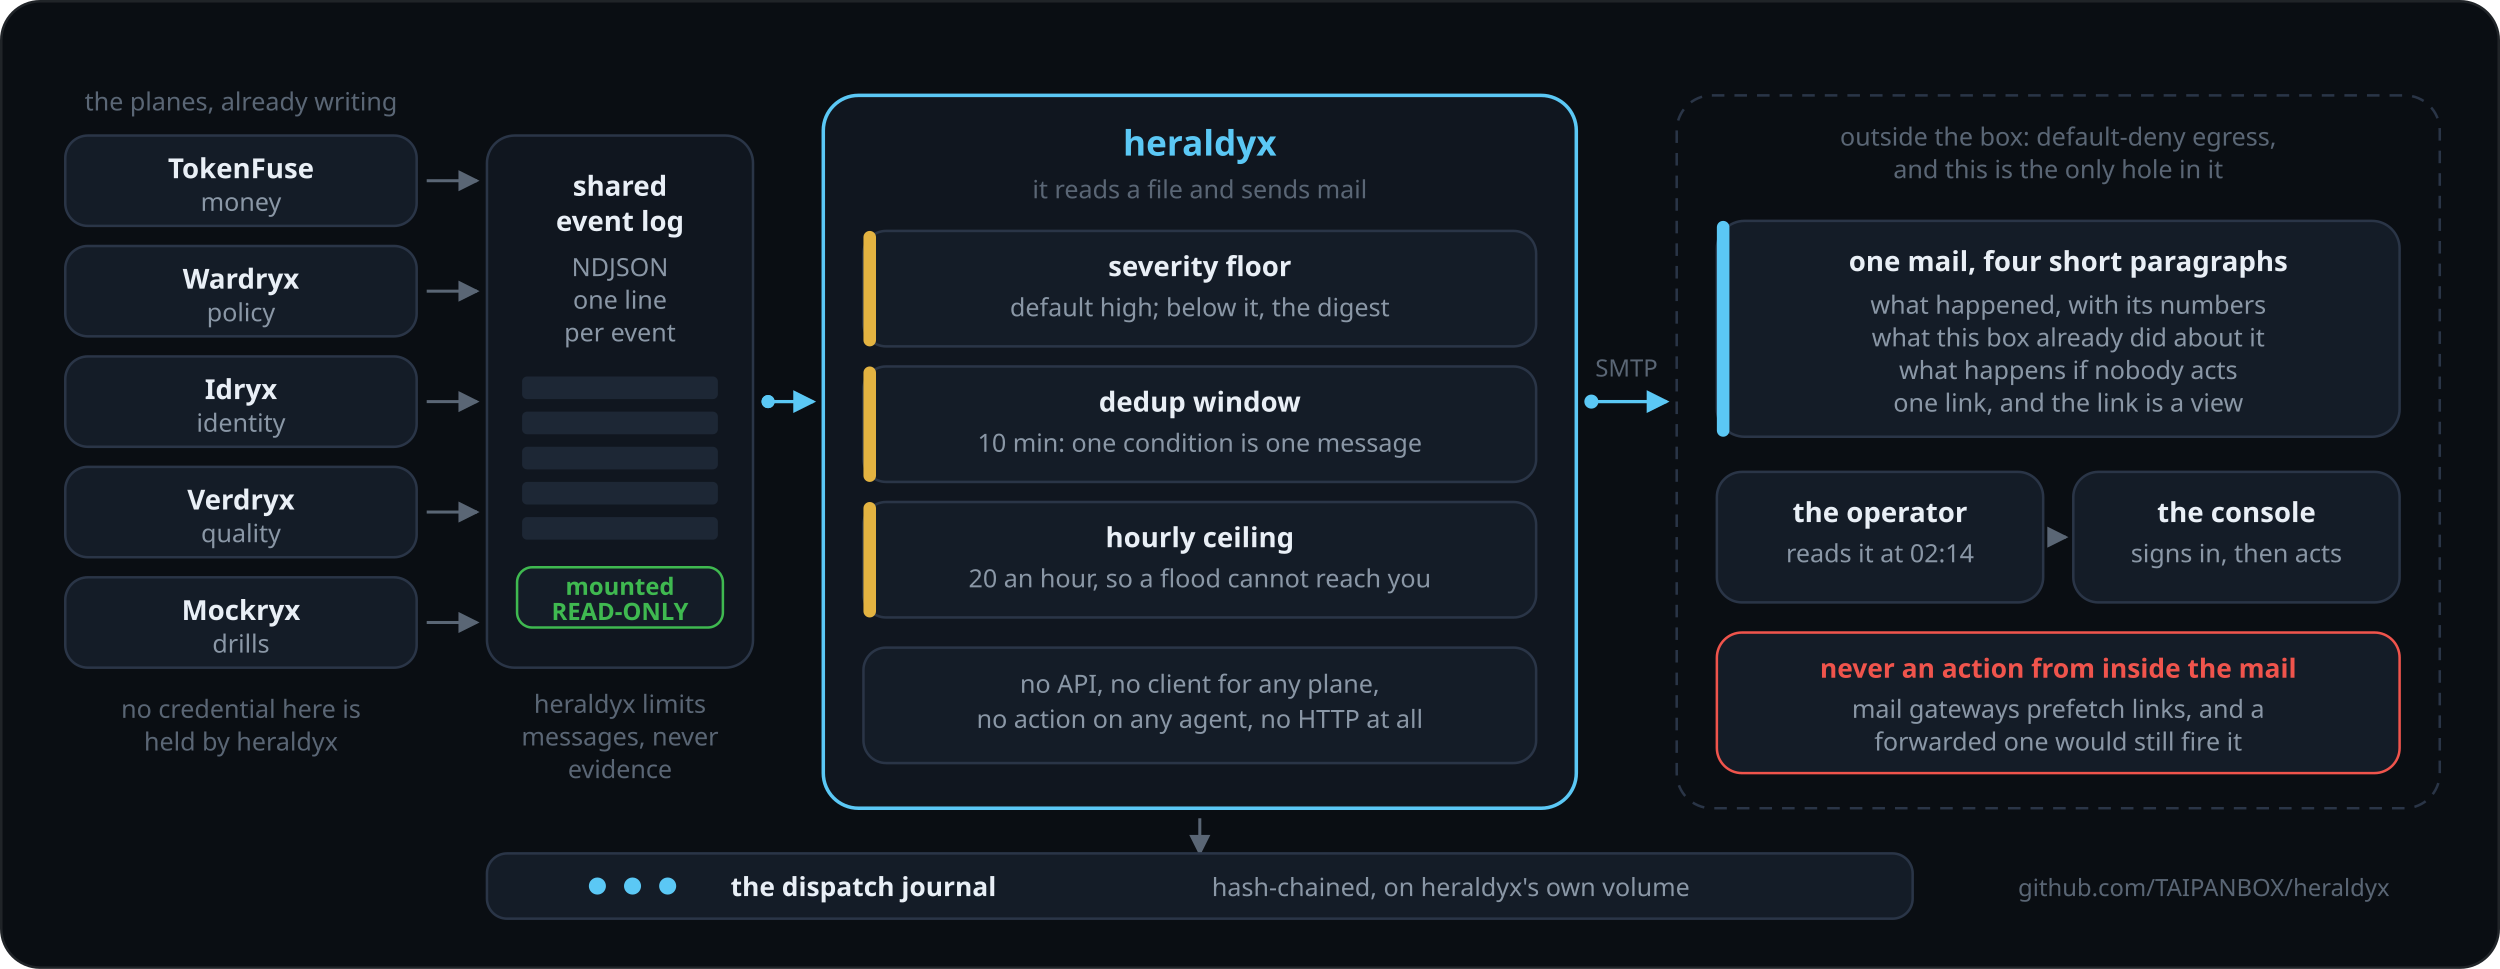
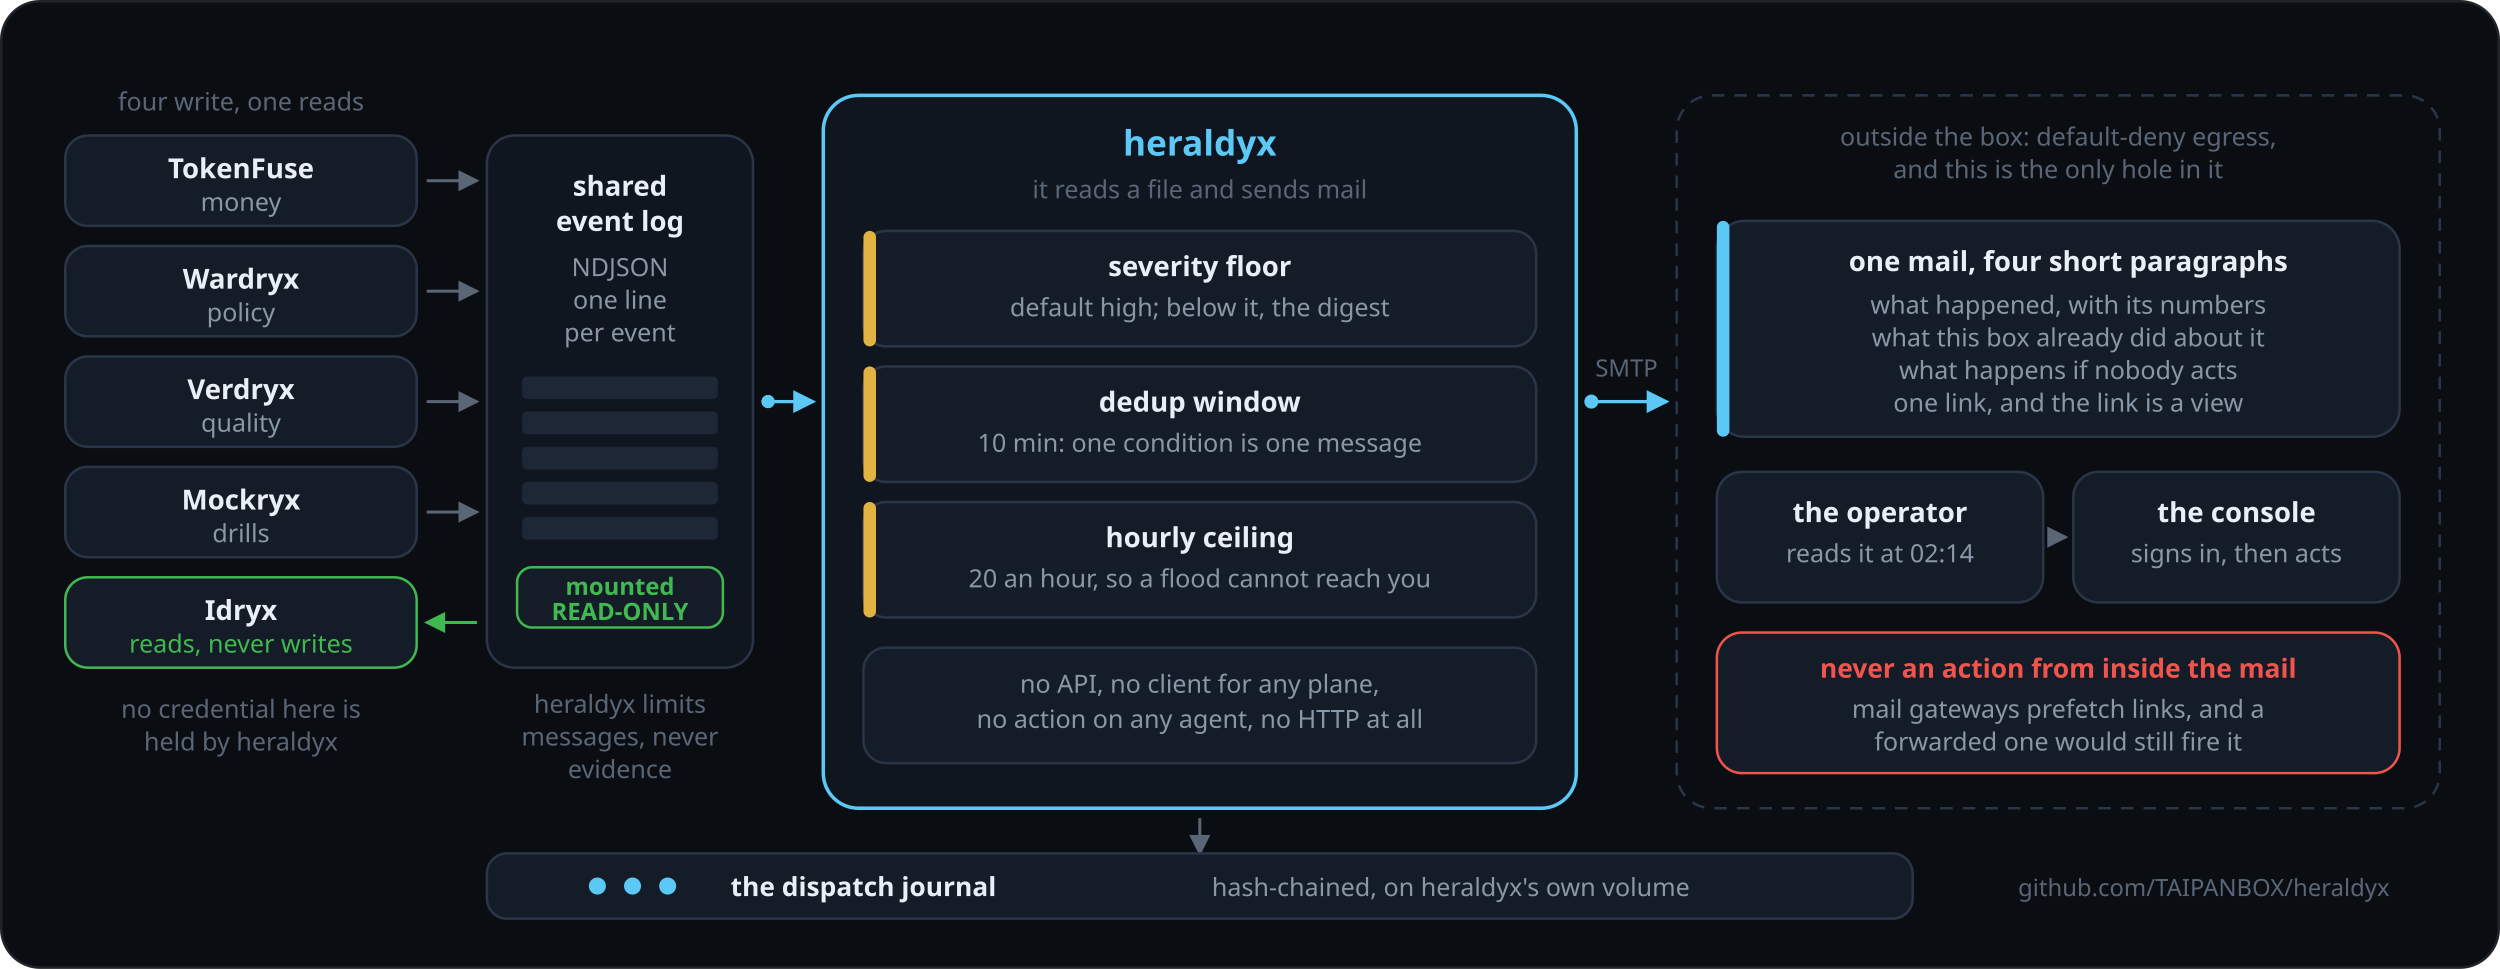
- <svg xmlns="http://www.w3.org/2000/svg" viewBox="-18 -18 996 386" width="996" height="386" role="img" aria-label="heraldyx architecture: five planes append to one shared NDJSON event log, heraldyx reads it read-only and passes every event through a severity floor, a dedup window and an hourly ceiling, sends one mail over SMTP through the only egress hole in a default-deny box, and writes a hash-chained dispatch record on its own volume; the mail carries one link back into the operator's console">
+ <svg xmlns="http://www.w3.org/2000/svg" viewBox="-18 -18 996 386" width="996" height="386" role="img" aria-label="heraldyx architecture: four planes append to one shared NDJSON event log, which idryx also reads, heraldyx reads it read-only and passes every event through a severity floor, a dedup window and an hourly ceiling, sends one mail over SMTP through the only egress hole in a default-deny box, and writes a hash-chained dispatch record on its own volume; the mail carries one link back into the operator's console">
  <rect x="-18" y="-18" width="996" height="386" rx="16" fill="#0A0E13" />
  <rect x="-17.5" y="-17.5" width="995" height="385" rx="15.5" fill="none" stroke="rgba(255,255,255,.09)" />
  <defs>
    <marker id="hx-a" viewBox="0 0 8 8" refX="7" refY="4" markerWidth="7" markerHeight="7" orient="auto">
      <path d="M0 0 L8 4 L0 8 z" fill="#5A6675" />
    </marker>
+     <marker id="hx-read" viewBox="0 0 8 8" refX="7" refY="4" markerWidth="7" markerHeight="7" orient="auto">
+       <path d="M0 0 L8 4 L0 8 z" fill="#3FB950" />
+     </marker>
    <marker id="hx-sky" viewBox="0 0 8 8" refX="7" refY="4" markerWidth="7" markerHeight="7" orient="auto">
      <path d="M0 0 L8 4 L0 8 z" fill="#5BC8F5" />
    </marker>
  </defs>
  <g font-family="ui-monospace,Menlo" text-anchor="middle">
-     <text x="78" y="26" fill="#5A6675" font-size="10">the planes, already writing</text>
+     <text x="78" y="26" fill="#5A6675" font-size="10">four write, one reads</text>
    <rect x="8" y="36" width="140" height="36" rx="9" fill="#141C27" stroke="#2a3547" />
    <text x="78" y="53" fill="#E9EFF6" font-size="11" font-weight="700">TokenFuse</text>
    <text x="78" y="66" fill="#8A97A6" font-size="10">money</text>
    <rect x="8" y="80" width="140" height="36" rx="9" fill="#141C27" stroke="#2a3547" />
    <text x="78" y="97" fill="#E9EFF6" font-size="11" font-weight="700">Wardryx</text>
    <text x="78" y="110" fill="#8A97A6" font-size="10">policy</text>
    <rect x="8" y="124" width="140" height="36" rx="9" fill="#141C27" stroke="#2a3547" />
-     <text x="78" y="141" fill="#E9EFF6" font-size="11" font-weight="700">Idryx</text>
-     <text x="78" y="154" fill="#8A97A6" font-size="10">identity</text>
+     <text x="78" y="141" fill="#E9EFF6" font-size="11" font-weight="700">Verdryx</text>
+     <text x="78" y="154" fill="#8A97A6" font-size="10">quality</text>
    <rect x="8" y="168" width="140" height="36" rx="9" fill="#141C27" stroke="#2a3547" />
-     <text x="78" y="185" fill="#E9EFF6" font-size="11" font-weight="700">Verdryx</text>
-     <text x="78" y="198" fill="#8A97A6" font-size="10">quality</text>
-     <rect x="8" y="212" width="140" height="36" rx="9" fill="#141C27" stroke="#2a3547" />
-     <text x="78" y="229" fill="#E9EFF6" font-size="11" font-weight="700">Mockryx</text>
-     <text x="78" y="242" fill="#8A97A6" font-size="10">drills</text>
+     <text x="78" y="185" fill="#E9EFF6" font-size="11" font-weight="700">Mockryx</text>
+     <text x="78" y="198" fill="#8A97A6" font-size="10">drills</text>
+     <rect x="8" y="212" width="140" height="36" rx="9" fill="#141C27" stroke="#3FB950" />
+     <text x="78" y="229" fill="#E9EFF6" font-size="11" font-weight="700">Idryx</text>
+     <text x="78" y="242" fill="#3FB950" font-size="10">reads, never writes</text>
    <text x="78" y="268" fill="#5A6675" font-size="10">no credential here is</text>
    <text x="78" y="281" fill="#5A6675" font-size="10">held by heraldyx</text>
    <path d="M152 54 L172 54" stroke="#5A6675" stroke-width="1.2" marker-end="url(#hx-a)" fill="none" />
    <path d="M152 98 L172 98" stroke="#5A6675" stroke-width="1.2" marker-end="url(#hx-a)" fill="none" />
    <path d="M152 142 L172 142" stroke="#5A6675" stroke-width="1.2" marker-end="url(#hx-a)" fill="none" />
    <path d="M152 186 L172 186" stroke="#5A6675" stroke-width="1.2" marker-end="url(#hx-a)" fill="none" />
-     <path d="M152 230 L172 230" stroke="#5A6675" stroke-width="1.2" marker-end="url(#hx-a)" fill="none" />
+     <path d="M172 230 L152 230" stroke="#3FB950" stroke-width="1.2" marker-end="url(#hx-read)" fill="none" />
    <rect x="176" y="36" width="106" height="212" rx="11" fill="#10161F" stroke="#2a3547" />
    <text x="229" y="60" fill="#E9EFF6" font-size="11" font-weight="700">shared</text>
    <text x="229" y="74" fill="#E9EFF6" font-size="11" font-weight="700">event log</text>
    <text x="229" y="92" fill="#8A97A6" font-size="10">NDJSON</text>
    <text x="229" y="105" fill="#8A97A6" font-size="10">one line</text>
    <text x="229" y="118" fill="#8A97A6" font-size="10">per event</text>
    <rect x="190" y="132" width="78" height="9" rx="2" fill="#1d2735" />
    <rect x="190" y="146" width="78" height="9" rx="2" fill="#1d2735" />
    <rect x="190" y="160" width="78" height="9" rx="2" fill="#1d2735" />
    <rect x="190" y="174" width="78" height="9" rx="2" fill="#1d2735" />
    <rect x="190" y="188" width="78" height="9" rx="2" fill="#1d2735" />
    <rect x="188" y="208" width="82" height="24" rx="6" fill="#141C27" stroke="#3FB950" />
    <text x="229" y="219" fill="#3FB950" font-size="9.5" font-weight="700">mounted</text>
    <text x="229" y="229" fill="#3FB950" font-size="9.5" font-weight="700">READ-ONLY</text>
    <text x="229" y="266" fill="#5A6675" font-size="10">heraldyx limits</text>
    <text x="229" y="279" fill="#5A6675" font-size="10">messages, never</text>
    <text x="229" y="292" fill="#5A6675" font-size="10">evidence</text>
    <path d="M286 142 L306 142" stroke="#5BC8F5" stroke-width="1.3" marker-end="url(#hx-sky)" fill="none" />
    <circle cx="288" cy="142" r="2.6" fill="#5BC8F5">
      <animate attributeName="cx" values="288;304" dur="1.6s" repeatCount="indefinite" />
      <animate attributeName="opacity" values="0;1;1;0" dur="1.6s" repeatCount="indefinite" />
    </circle>
    <circle cx="288" cy="142" r="2.6" fill="#5BC8F5">
      <animate attributeName="cx" values="288;304" dur="1.6s" begin="0.8s" repeatCount="indefinite" />
      <animate attributeName="opacity" values="0;1;1;0" dur="1.6s" begin="0.8s" repeatCount="indefinite" />
    </circle>
    <rect x="310" y="20" width="300" height="284" rx="14" fill="#10161F" stroke="#5BC8F5" stroke-width="1.4">
      <animate attributeName="stroke-opacity" values="1;.45;1" dur="3.4s" repeatCount="indefinite" />
    </rect>
    <text x="460" y="44" fill="#5BC8F5" font-size="14" font-weight="700">heraldyx</text>
    <text x="460" y="61" fill="#5A6675" font-size="10">it reads a file and sends mail</text>
    <rect x="326" y="74" width="268" height="46" rx="9" fill="#141C27" stroke="#2a3547" />
    <rect x="326" y="74" width="5" height="46" rx="2.5" fill="#E3B341" />
    <text x="460" y="92" fill="#E9EFF6" font-size="11" font-weight="700">severity floor</text>
    <text x="460" y="108" fill="#8A97A6" font-size="10">default high; below it, the digest</text>
    <rect x="326" y="128" width="268" height="46" rx="9" fill="#141C27" stroke="#2a3547" />
    <rect x="326" y="128" width="5" height="46" rx="2.5" fill="#E3B341" />
    <text x="460" y="146" fill="#E9EFF6" font-size="11" font-weight="700">dedup window</text>
    <text x="460" y="162" fill="#8A97A6" font-size="10">10 min: one condition is one message</text>
    <rect x="326" y="182" width="268" height="46" rx="9" fill="#141C27" stroke="#2a3547" />
    <rect x="326" y="182" width="5" height="46" rx="2.5" fill="#E3B341" />
    <text x="460" y="200" fill="#E9EFF6" font-size="11" font-weight="700">hourly ceiling</text>
    <text x="460" y="216" fill="#8A97A6" font-size="10">20 an hour, so a flood cannot reach you</text>
    <rect x="326" y="240" width="268" height="46" rx="9" fill="#141C27" stroke="#2a3547" />
    <text x="460" y="258" fill="#8A97A6" font-size="10">no API, no client for any plane,</text>
    <text x="460" y="272" fill="#8A97A6" font-size="10">no action on any agent, no HTTP at all</text>
    <path d="M614 142 L646 142" stroke="#5BC8F5" stroke-width="1.3" marker-end="url(#hx-sky)" fill="none" />
    <circle cx="616" cy="142" r="2.8" fill="#5BC8F5">
      <animate attributeName="cx" values="616;644" dur="3.4s" repeatCount="indefinite" />
      <animate attributeName="opacity" values="0;0;1;1;0" dur="3.4s" repeatCount="indefinite" />
    </circle>
    <text x="630" y="132" fill="#5A6675" font-size="9.5">SMTP</text>
    <rect x="650" y="20" width="304" height="284" rx="14" fill="none" stroke="#2a3547" stroke-dasharray="5 4" />
    <text x="802" y="40" fill="#5A6675" font-size="10">outside the box: default-deny egress,</text>
    <text x="802" y="53" fill="#5A6675" font-size="10">and this is the only hole in it</text>
    <rect x="666" y="70" width="272" height="86" rx="11" fill="#141C27" stroke="#2a3547" />
    <rect x="666" y="70" width="5" height="86" rx="2.5" fill="#5BC8F5" />
    <text x="806" y="90" fill="#E9EFF6" font-size="11" font-weight="700">one mail, four short paragraphs</text>
    <text x="806" y="107" fill="#8A97A6" font-size="10">what happened, with its numbers</text>
    <text x="806" y="120" fill="#8A97A6" font-size="10">what this box already did about it</text>
    <text x="806" y="133" fill="#8A97A6" font-size="10">what happens if nobody acts</text>
    <text x="806" y="146" fill="#8A97A6" font-size="10">one link, and the link is a view</text>
    <rect x="666" y="170" width="130" height="52" rx="10" fill="#141C27" stroke="#2a3547" />
    <text x="731" y="190" fill="#E9EFF6" font-size="11" font-weight="700">the operator</text>
    <text x="731" y="206" fill="#8A97A6" font-size="10">reads it at 02:14</text>
    <rect x="808" y="170" width="130" height="52" rx="10" fill="#141C27" stroke="#2a3547" />
    <text x="873" y="190" fill="#E9EFF6" font-size="11" font-weight="700">the console</text>
    <text x="873" y="206" fill="#8A97A6" font-size="10">signs in, then acts</text>
    <path d="M798 196 L805 196" stroke="#5A6675" stroke-width="1.2" marker-end="url(#hx-a)" fill="none" />
    <rect x="666" y="234" width="272" height="56" rx="10" fill="#141C27" stroke="#F0544C" />
    <text x="802" y="252" fill="#F0544C" font-size="10.5" font-weight="700">never an action from inside the mail</text>
    <text x="802" y="268" fill="#8A97A6" font-size="10">mail gateways prefetch links, and a</text>
    <text x="802" y="281" fill="#8A97A6" font-size="10">forwarded one would still fire it</text>
    <path d="M460 308 L460 322" stroke="#5A6675" stroke-width="1.2" marker-end="url(#hx-a)" fill="none" />
    <rect x="176" y="322" width="568" height="26" rx="8" fill="#141C27" stroke="#2a3547" />
    <text x="326" y="339" fill="#E9EFF6" font-size="10.5" font-weight="700">the dispatch journal</text>
    <text x="560" y="339" fill="#8A97A6" font-size="10">hash-chained, on heraldyx's own volume</text>
    <circle cx="220" cy="335" r="3.4" fill="#5BC8F5">
      <animate attributeName="opacity" values=".25;1;.25" dur="2.6s" repeatCount="indefinite" />
    </circle>
    <circle cx="234" cy="335" r="3.4" fill="#5BC8F5">
      <animate attributeName="opacity" values=".25;1;.25" dur="2.6s" begin="0.5s" repeatCount="indefinite" />
    </circle>
    <circle cx="248" cy="335" r="3.4" fill="#5BC8F5">
      <animate attributeName="opacity" values=".25;1;.25" dur="2.6s" begin="1s" repeatCount="indefinite" />
    </circle>
    <text x="860" y="339" fill="#5A6675" font-size="9.5">github.com/TAIPANBOX/heraldyx</text>
  </g>
</svg>
